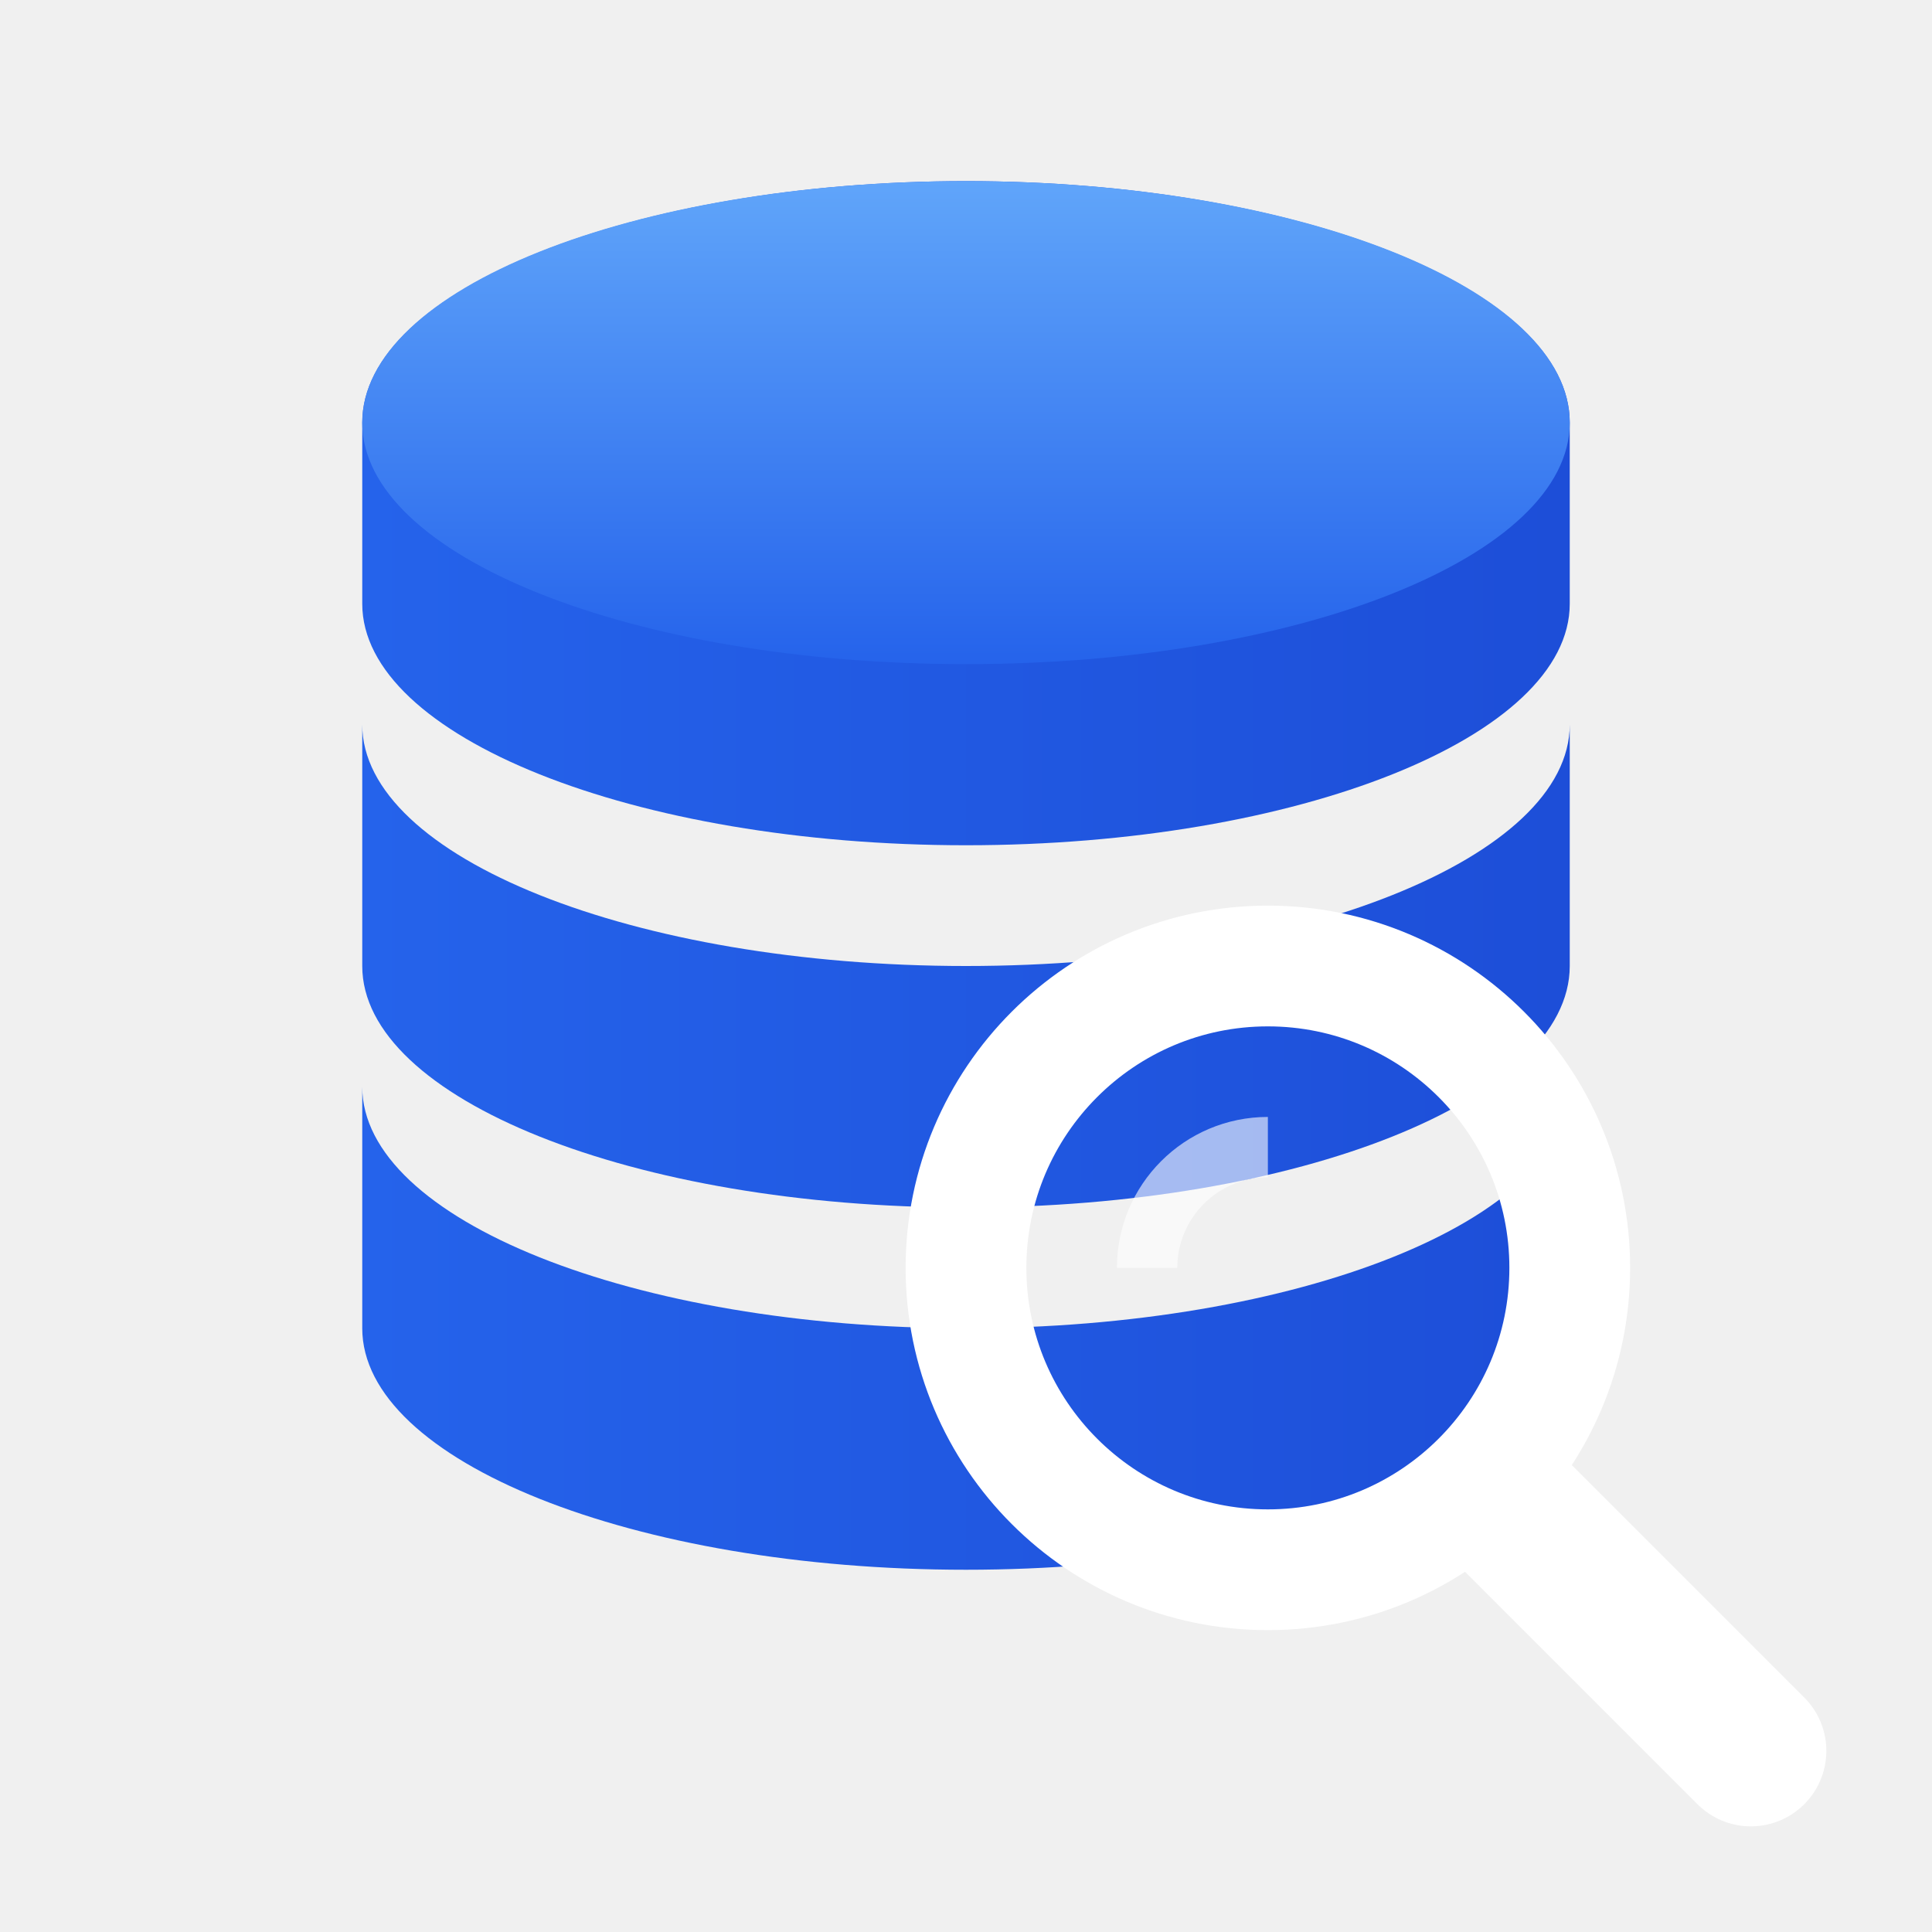
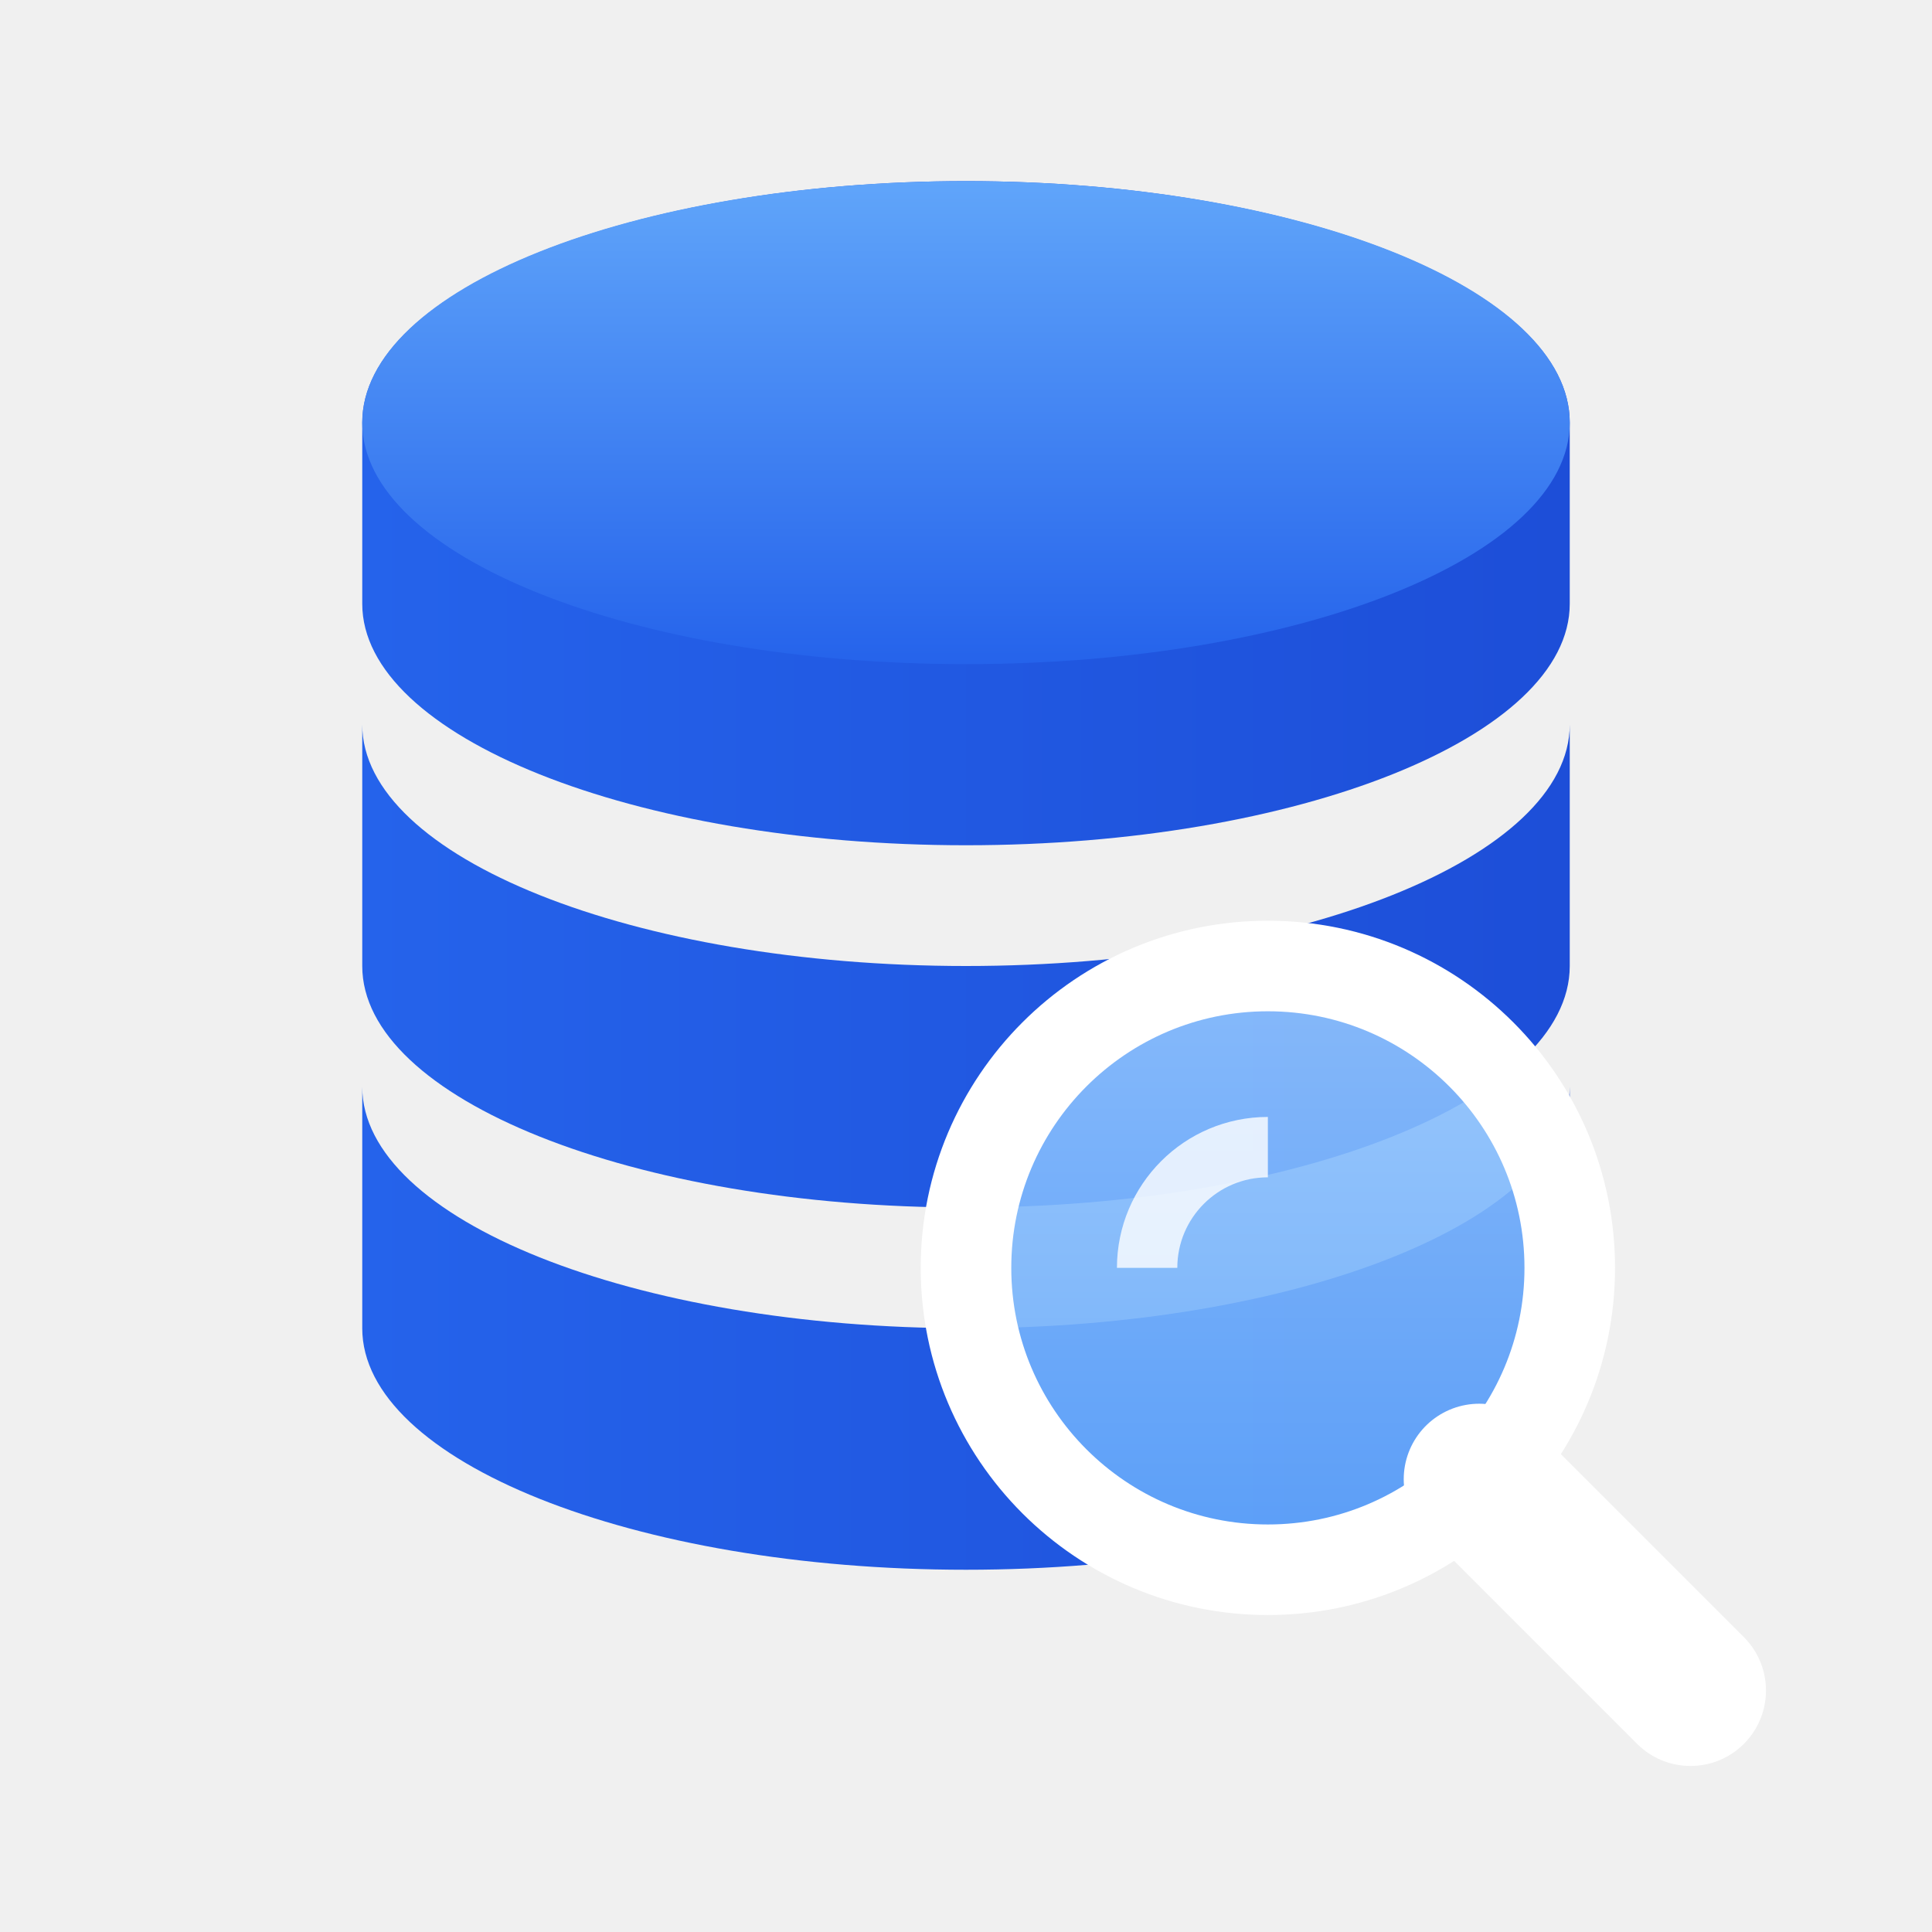
<svg xmlns="http://www.w3.org/2000/svg" viewBox="0 0 64 64" width="64" height="64">
  <defs>
    <linearGradient id="grad1" x1="0%" y1="0%" x2="100%" y2="0%">
      <stop offset="0%" style="stop-color:#2563eb;stop-opacity:1" />
      <stop offset="100%" style="stop-color:#1d4ed8;stop-opacity:1" />
    </linearGradient>
    <linearGradient id="gradTop" x1="0%" y1="0%" x2="0%" y2="100%">
      <stop offset="0%" style="stop-color:#60a5fa;stop-opacity:1" />
      <stop offset="100%" style="stop-color:#2563eb;stop-opacity:1" />
    </linearGradient>
+     <linearGradient id="gradGlass" x1="0%" y1="0%" x2="0%" y2="100%">
+       <stop offset="0%" style="stop-color:#93c5fd;stop-opacity:0.9" />
+       <stop offset="100%" style="stop-color:#60a5fa;stop-opacity:0.9" />
+     </linearGradient>
  </defs>
  <path d="M12 44 c0 4.4 9 8 20 8 s20 -3.6 20 -8 v-8 c0 4.4 -9 8 -20 8 s-20 -3.6 -20 -8 z" fill="url(#grad1)" />
  <path d="M12 32 c0 4.4 9 8 20 8 s20 -3.6 20 -8 v-8 c0 4.4 -9 8 -20 8 s-20 -3.6 -20 -8 z" fill="url(#grad1)" />
  <path d="M12 20 c0 4.4 9 8 20 8 s20 -3.6 20 -8 v-6 c0 -4.4 -9 -8 -20 -8 s-20 3.6 -20 8 z" fill="url(#grad1)" />
  <ellipse cx="32" cy="14" rx="20" ry="8" fill="url(#gradTop)" />
  <g transform="translate(28, 28)">
-     <circle cx="14" cy="14" r="10" stroke="white" stroke-width="4" fill="none" />
-     <line x1="22" y1="22" x2="30" y2="30" stroke="white" stroke-width="5" stroke-linecap="round" />
-     <path d="M10 14 a 4 4 0 0 1 4 -4" stroke="white" stroke-width="2" stroke-opacity="0.6" fill="none" />
+     <circle cx="14" cy="14" r="10" fill="url(#gradGlass)" />
+     <circle cx="14" cy="14" r="10" stroke="white" stroke-width="3" fill="none" />
+     <line x1="21" y1="21" x2="28" y2="28" stroke="white" stroke-width="5" stroke-linecap="round" />
+     <path d="M10 14 a 4 4 0 0 1 4 -4" stroke="white" stroke-width="2" stroke-opacity="0.8" fill="none" />
  </g>
</svg>
